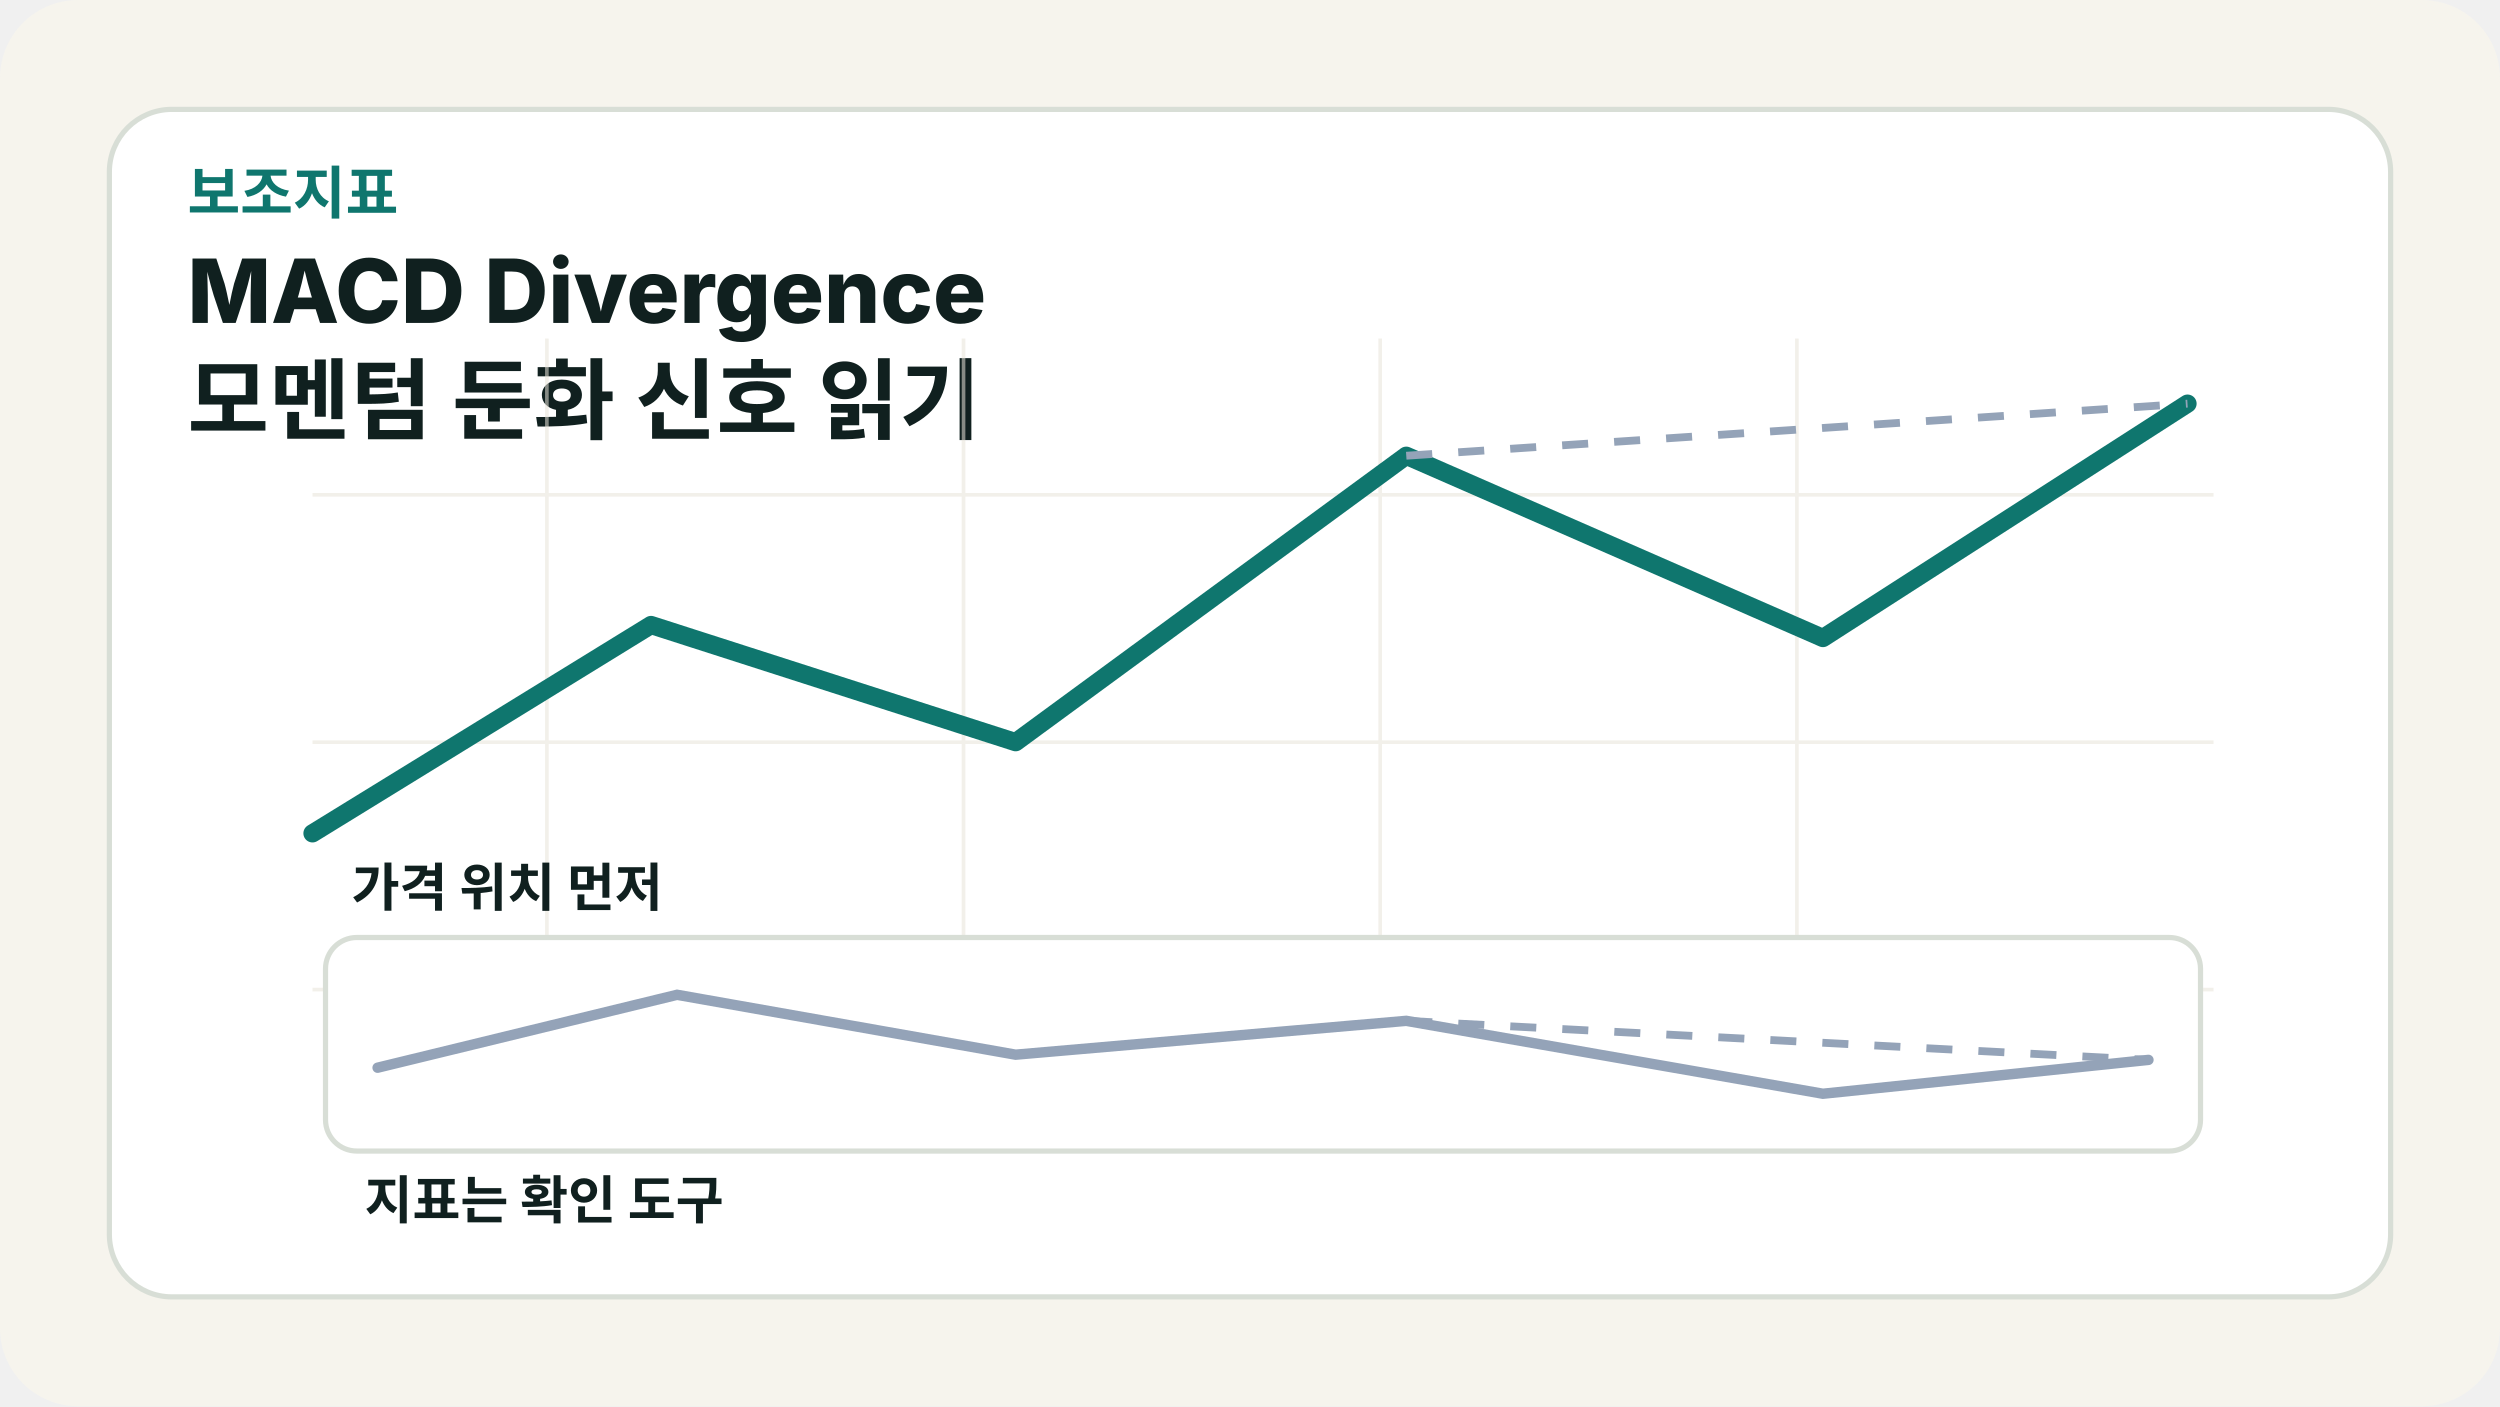
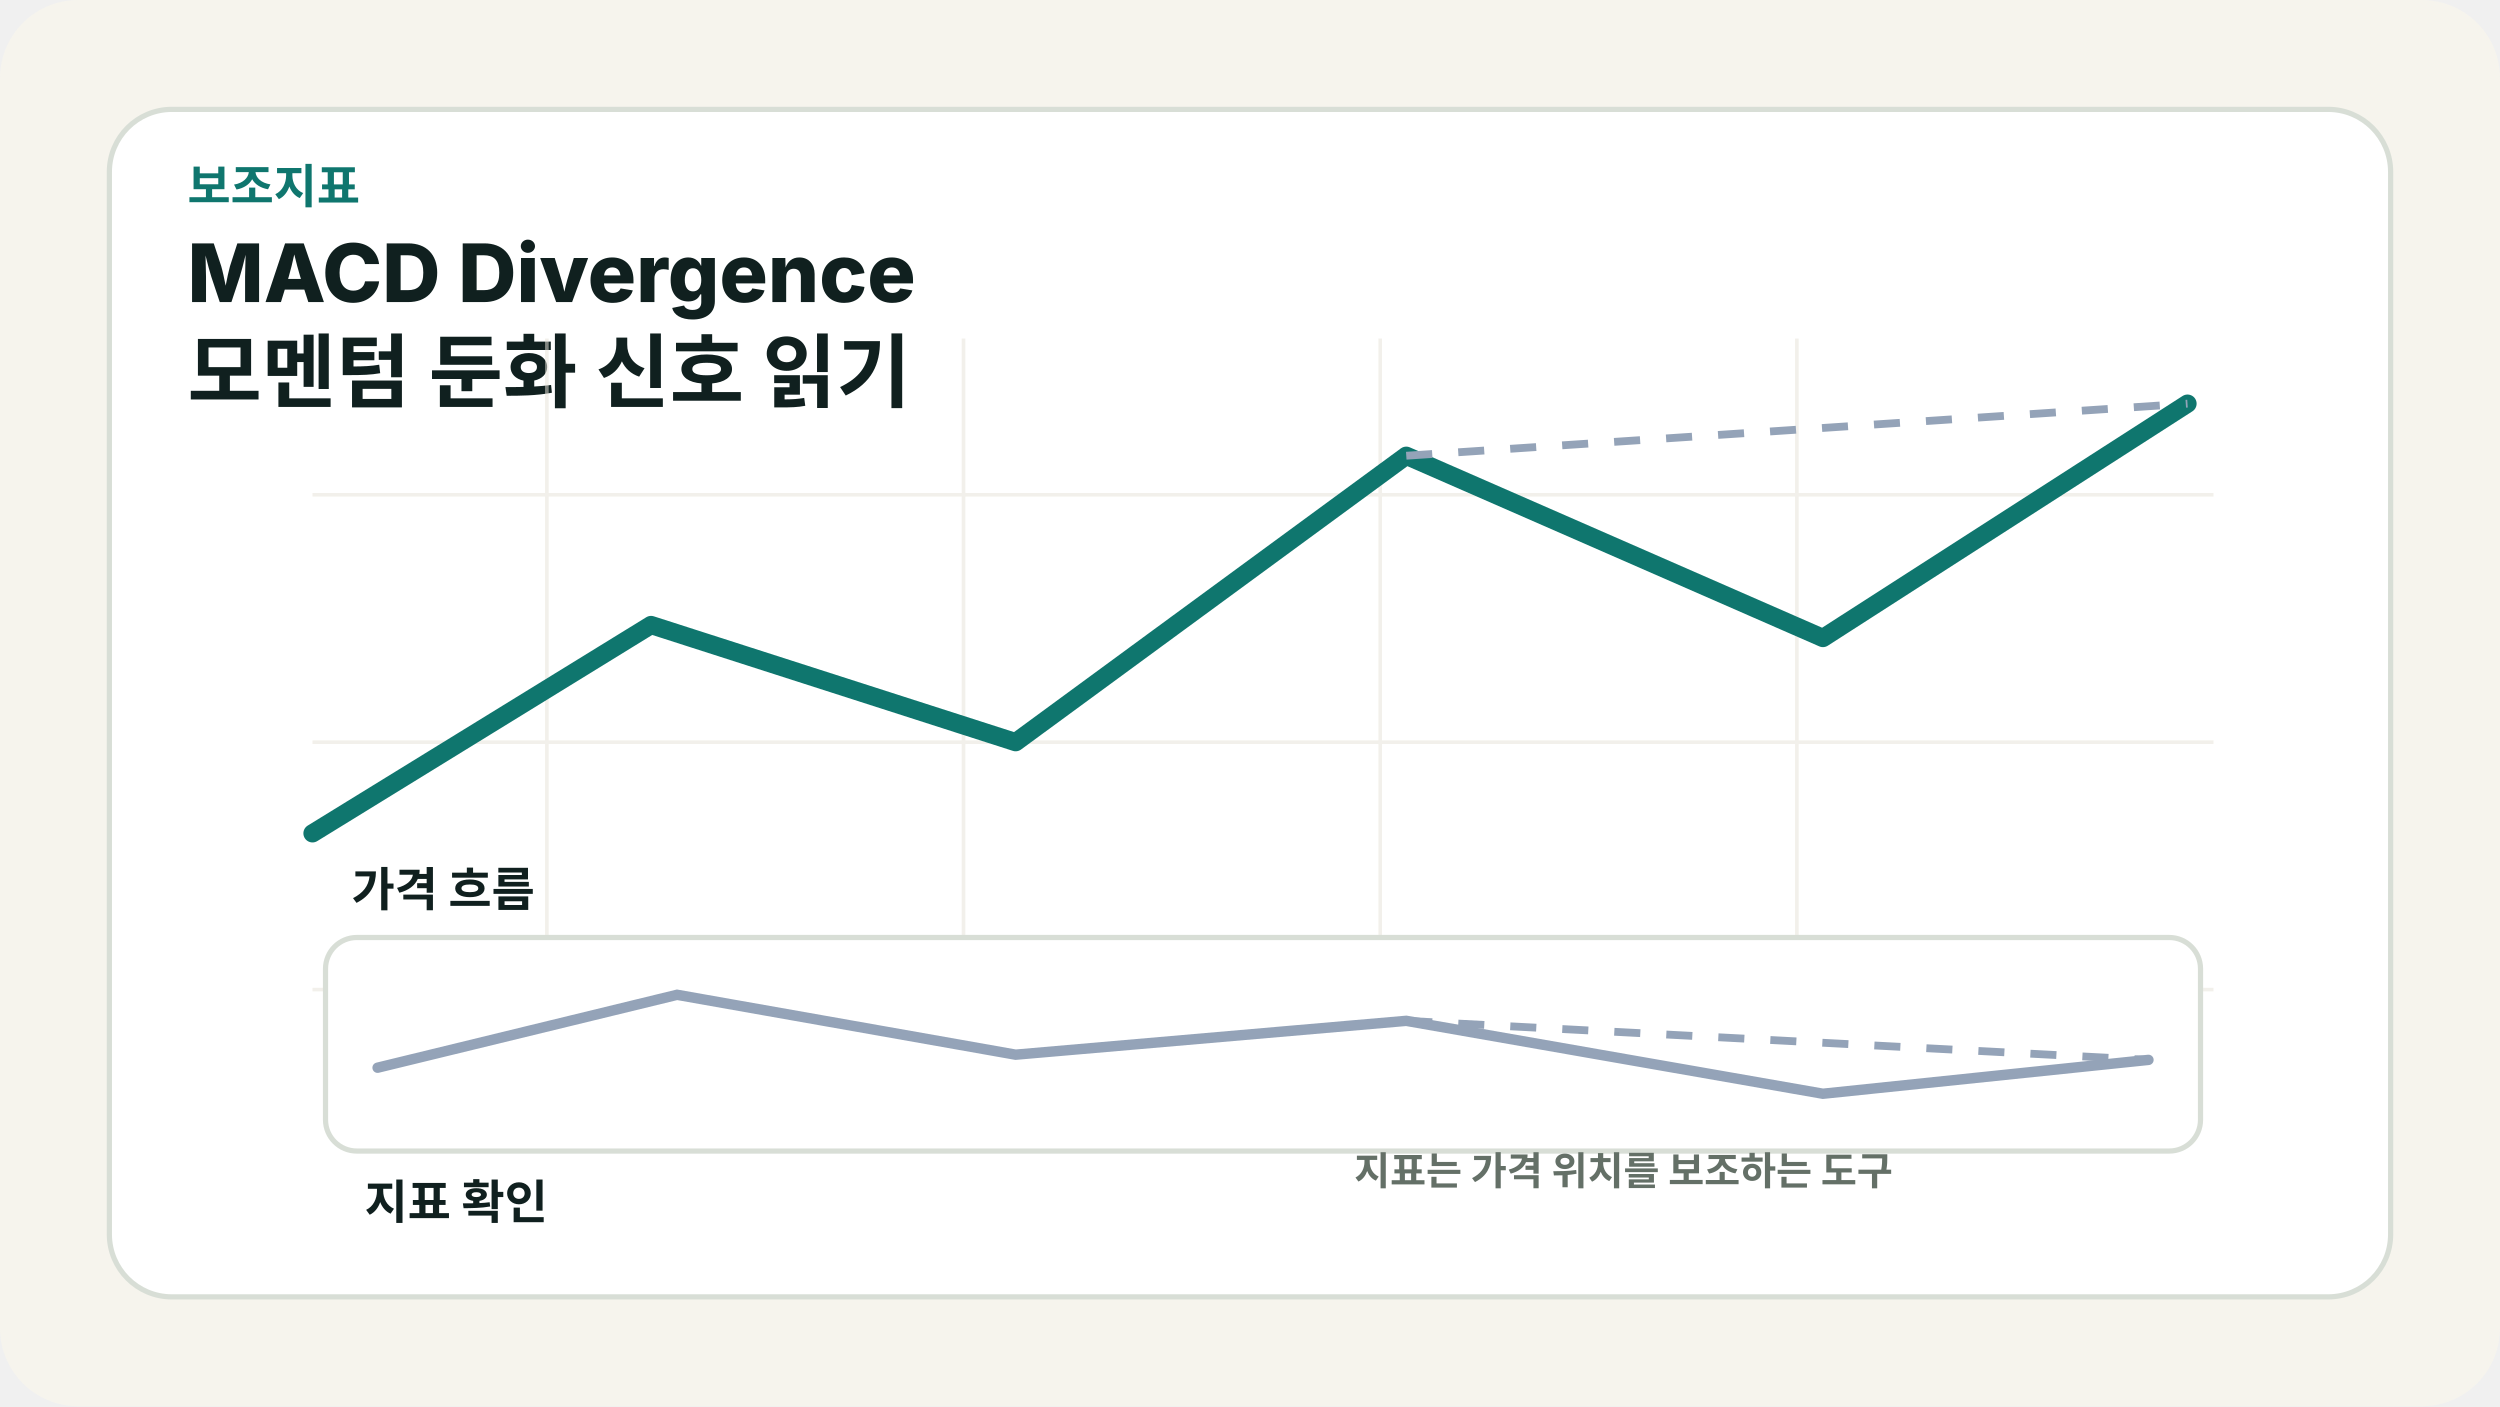
<svg xmlns="http://www.w3.org/2000/svg" width="960" height="540" viewBox="0 0 960 540" role="img" aria-labelledby="title desc">
  <style>
- .bg{fill:#f6f4ed}.panel{fill:#fff;stroke:#d8ded6;stroke-width:2}.title{font:800 34px system-ui,-apple-system,BlinkMacSystemFont,"Segoe UI",sans-serif;fill:#10201f}.sub{font:800 22px system-ui,-apple-system,BlinkMacSystemFont,"Segoe UI",sans-serif;fill:#0f766e}.label{font:800 20px system-ui,-apple-system,BlinkMacSystemFont,"Segoe UI",sans-serif;fill:#10201f}.note{font:700 17px system-ui,-apple-system,BlinkMacSystemFont,"Segoe UI",sans-serif;fill:#647067}.line{fill:none;stroke:#0f766e;stroke-width:7;stroke-linecap:round;stroke-linejoin:round}.down{fill:none;stroke:#b45309;stroke-width:7;stroke-linecap:round;stroke-linejoin:round}.thin{fill:none;stroke:#94a3b8;stroke-width:4;stroke-linecap:round}.dash{stroke:#94a3b8;stroke-width:3;stroke-dasharray:10 10}.zone{fill:#e8f4ef;stroke:#0f766e;stroke-width:2;opacity:.9}.risk{fill:#fff3df;stroke:#b45309;stroke-width:2}.bar{fill:#0f766e;opacity:.92}.warn{fill:#b45309;opacity:.92}
+ .bg{fill:#f6f4ed}.panel{fill:#fff;stroke:#d8ded6;stroke-width:2}.title{font:800 31px system-ui,-apple-system,BlinkMacSystemFont,"Segoe UI",sans-serif;fill:#10201f}.sub{font:800 18px system-ui,-apple-system,BlinkMacSystemFont,"Segoe UI",sans-serif;fill:#0f766e}.label{font:800 18px system-ui,-apple-system,BlinkMacSystemFont,"Segoe UI",sans-serif;fill:#10201f}.note{font:700 15px system-ui,-apple-system,BlinkMacSystemFont,"Segoe UI",sans-serif;fill:#647067}.line{fill:none;stroke:#0f766e;stroke-width:7;stroke-linecap:round;stroke-linejoin:round}.down{fill:none;stroke:#b45309;stroke-width:7;stroke-linecap:round;stroke-linejoin:round}.thin{fill:none;stroke:#94a3b8;stroke-width:4;stroke-linecap:round}.dash{stroke:#94a3b8;stroke-width:3;stroke-dasharray:10 10}.zone{fill:#e8f4ef;stroke:#0f766e;stroke-width:2;opacity:.92}.risk{fill:#fff3df;stroke:#b45309;stroke-width:2}.bar{fill:#0f766e;opacity:.92}.warn{fill:#b45309;opacity:.92}
</style>
  <rect class="bg" width="960" height="540" rx="30" />
  <rect class="panel" x="42" y="42" width="876" height="456" rx="24" />
-   <text x="72" y="82" class="sub">보조지표</text>
-   <text x="72" y="124" class="title">MACD Divergence</text>
-   <text x="72" y="166" class="title">모멘텀 둔화 신호 읽기</text>
-   <g opacity=".55">
+   <text x="72" y="78" class="sub">보조지표</text>
+   <text x="72" y="116" class="title">MACD Divergence</text>
+   <text x="72" y="154" class="title">모멘텀 둔화 신호 읽기</text>
+   <g opacity=".52">
    <path d="M120 190H850M120 285H850M120 380H850M210 130V430M370 130V430M530 130V430M690 130V430" stroke="#e7e3d8" stroke-width="1.4" />
  </g>
  <path class="line" d="M120 320L250 240L390 285L540 175L700 245L840 155" />
  <rect class="panel" x="125" y="360" width="720" height="82" rx="12" />
  <path class="thin" d="M145 410L260 382L390 405L540 392L700 420L825 407" />
  <path class="dash" d="M540 175L840 155M540 392L825 407" />
-   <text class="label" x="135" y="348">가격 위치 먼저</text>
-   <text class="label" x="140" y="468">지표는 확인 도구</text>
+   <text class="label" x="135" y="348">가격 흐름</text>
+   <text class="label" x="140" y="468">지표 확인</text>
+   <text class="note" x="520" y="455">지표는 가격 위치를 보조하는 도구</text>
</svg>
